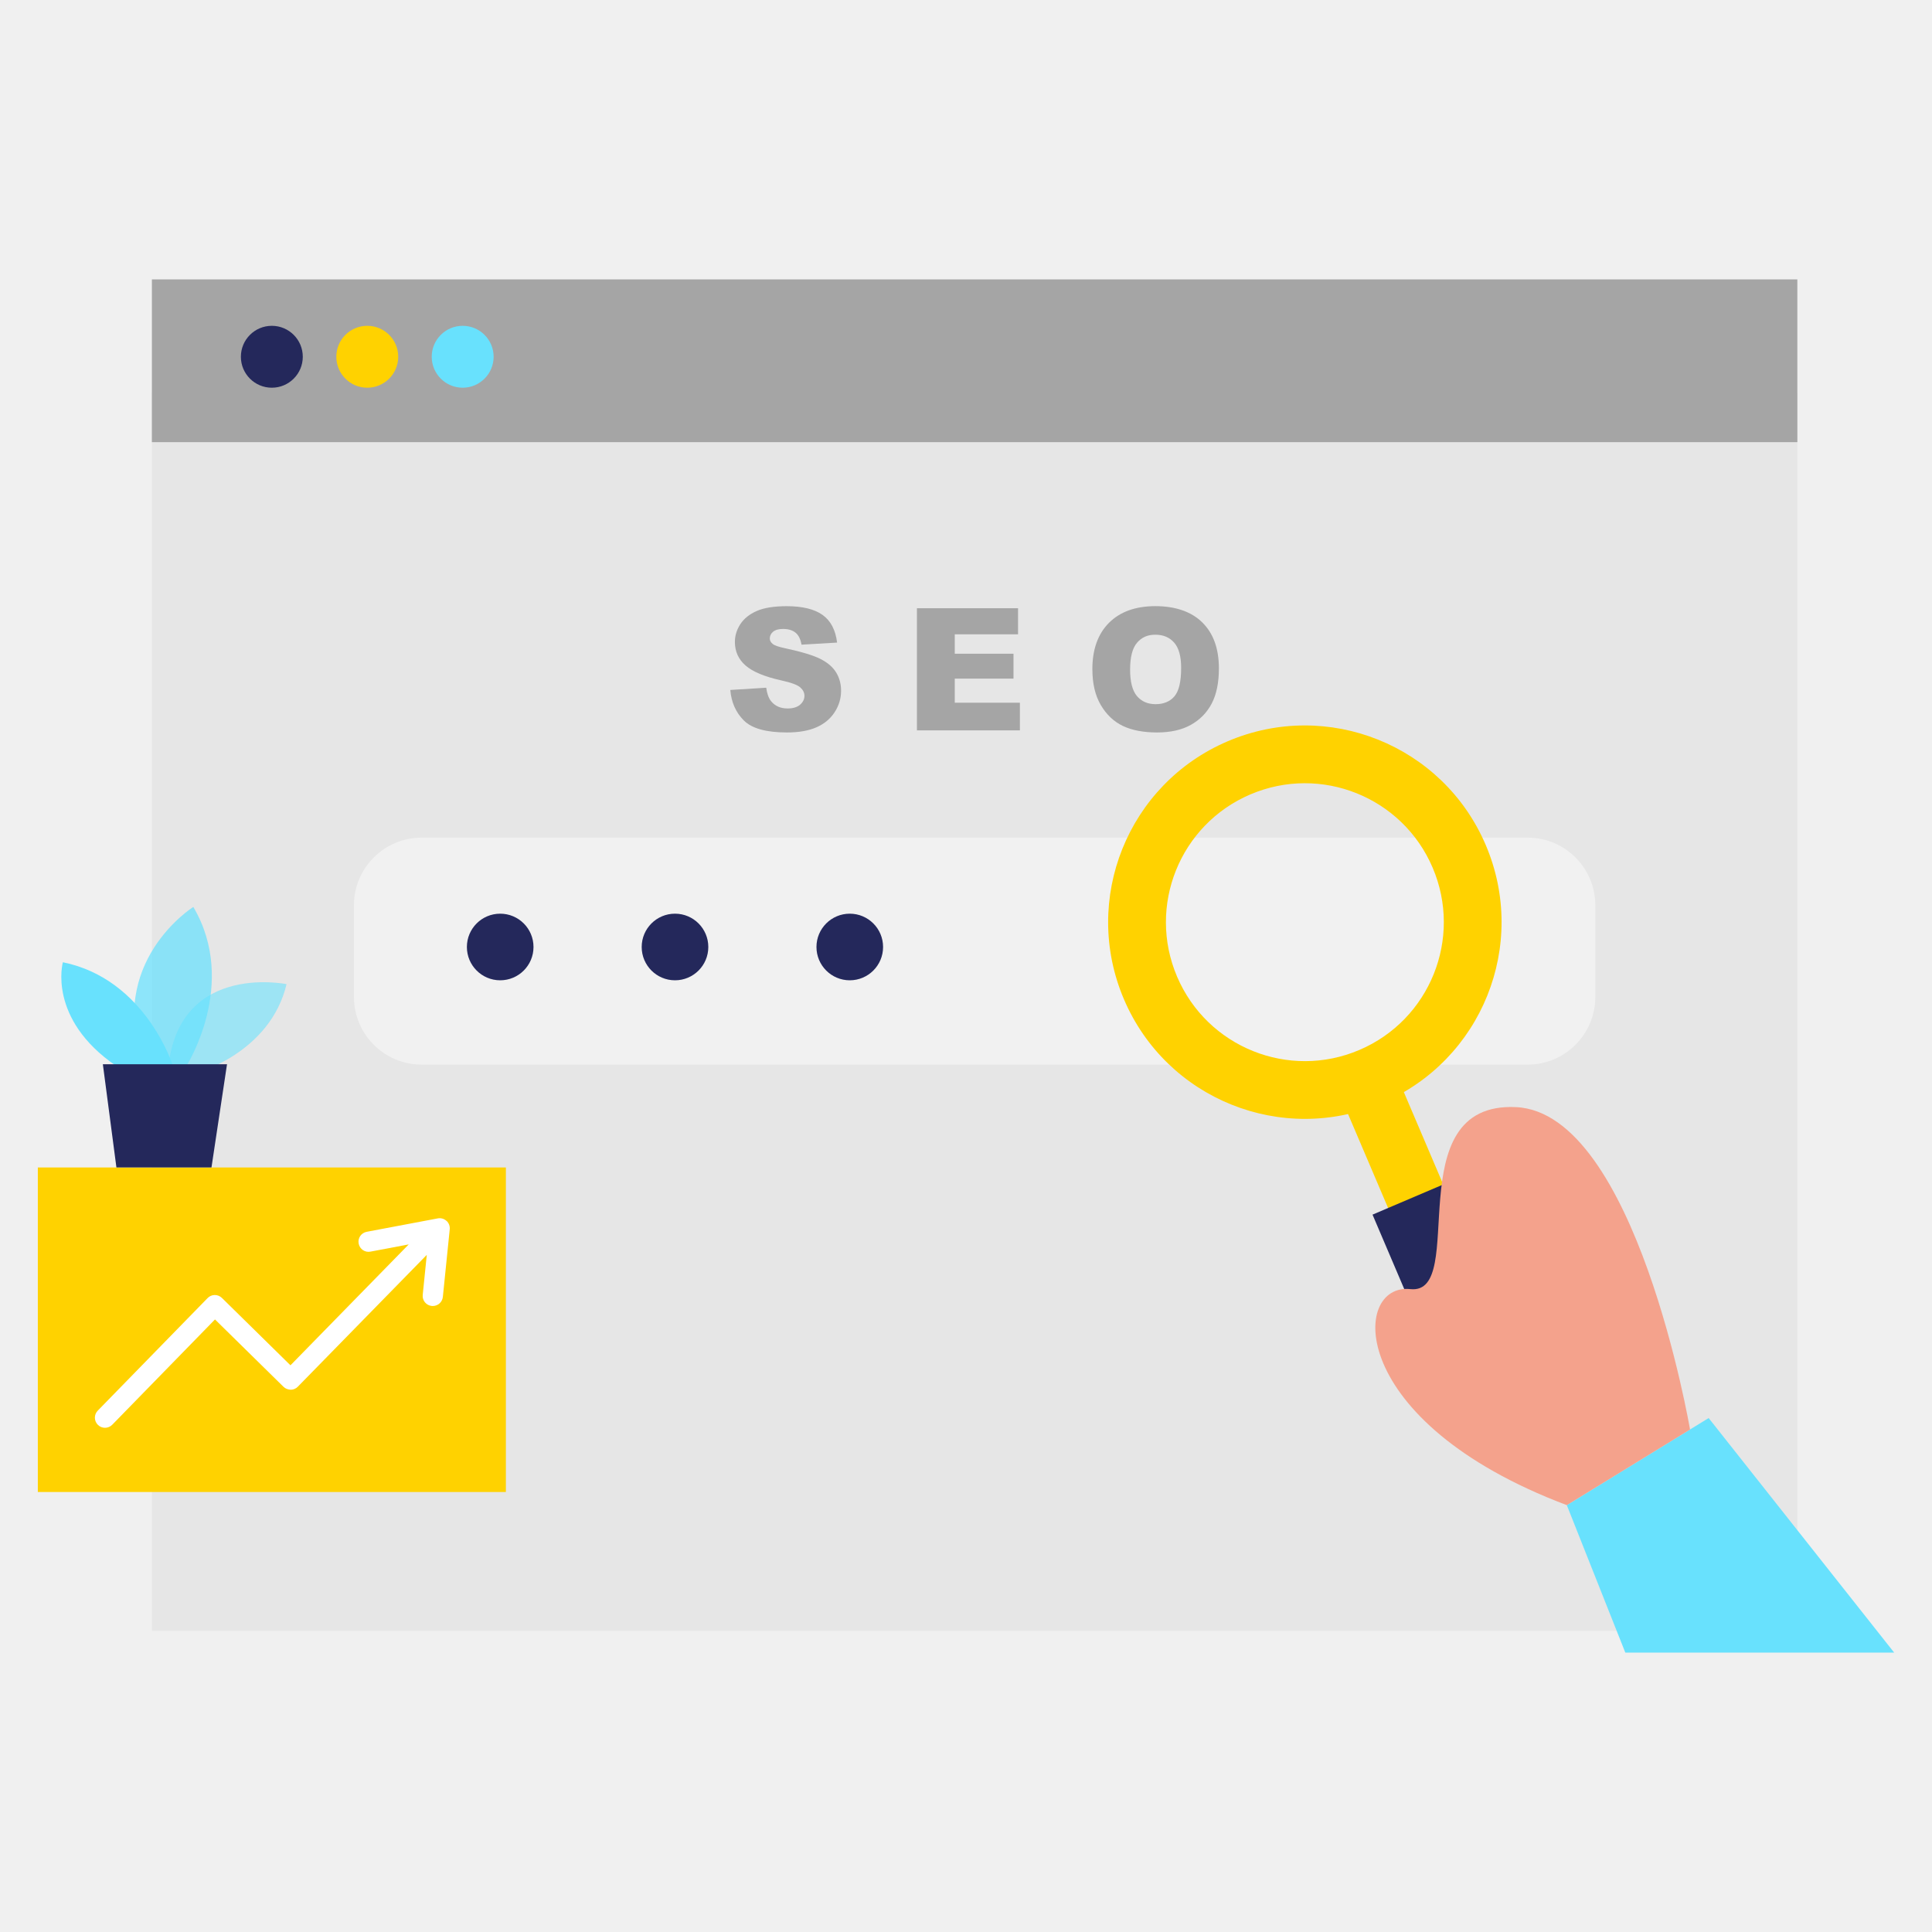
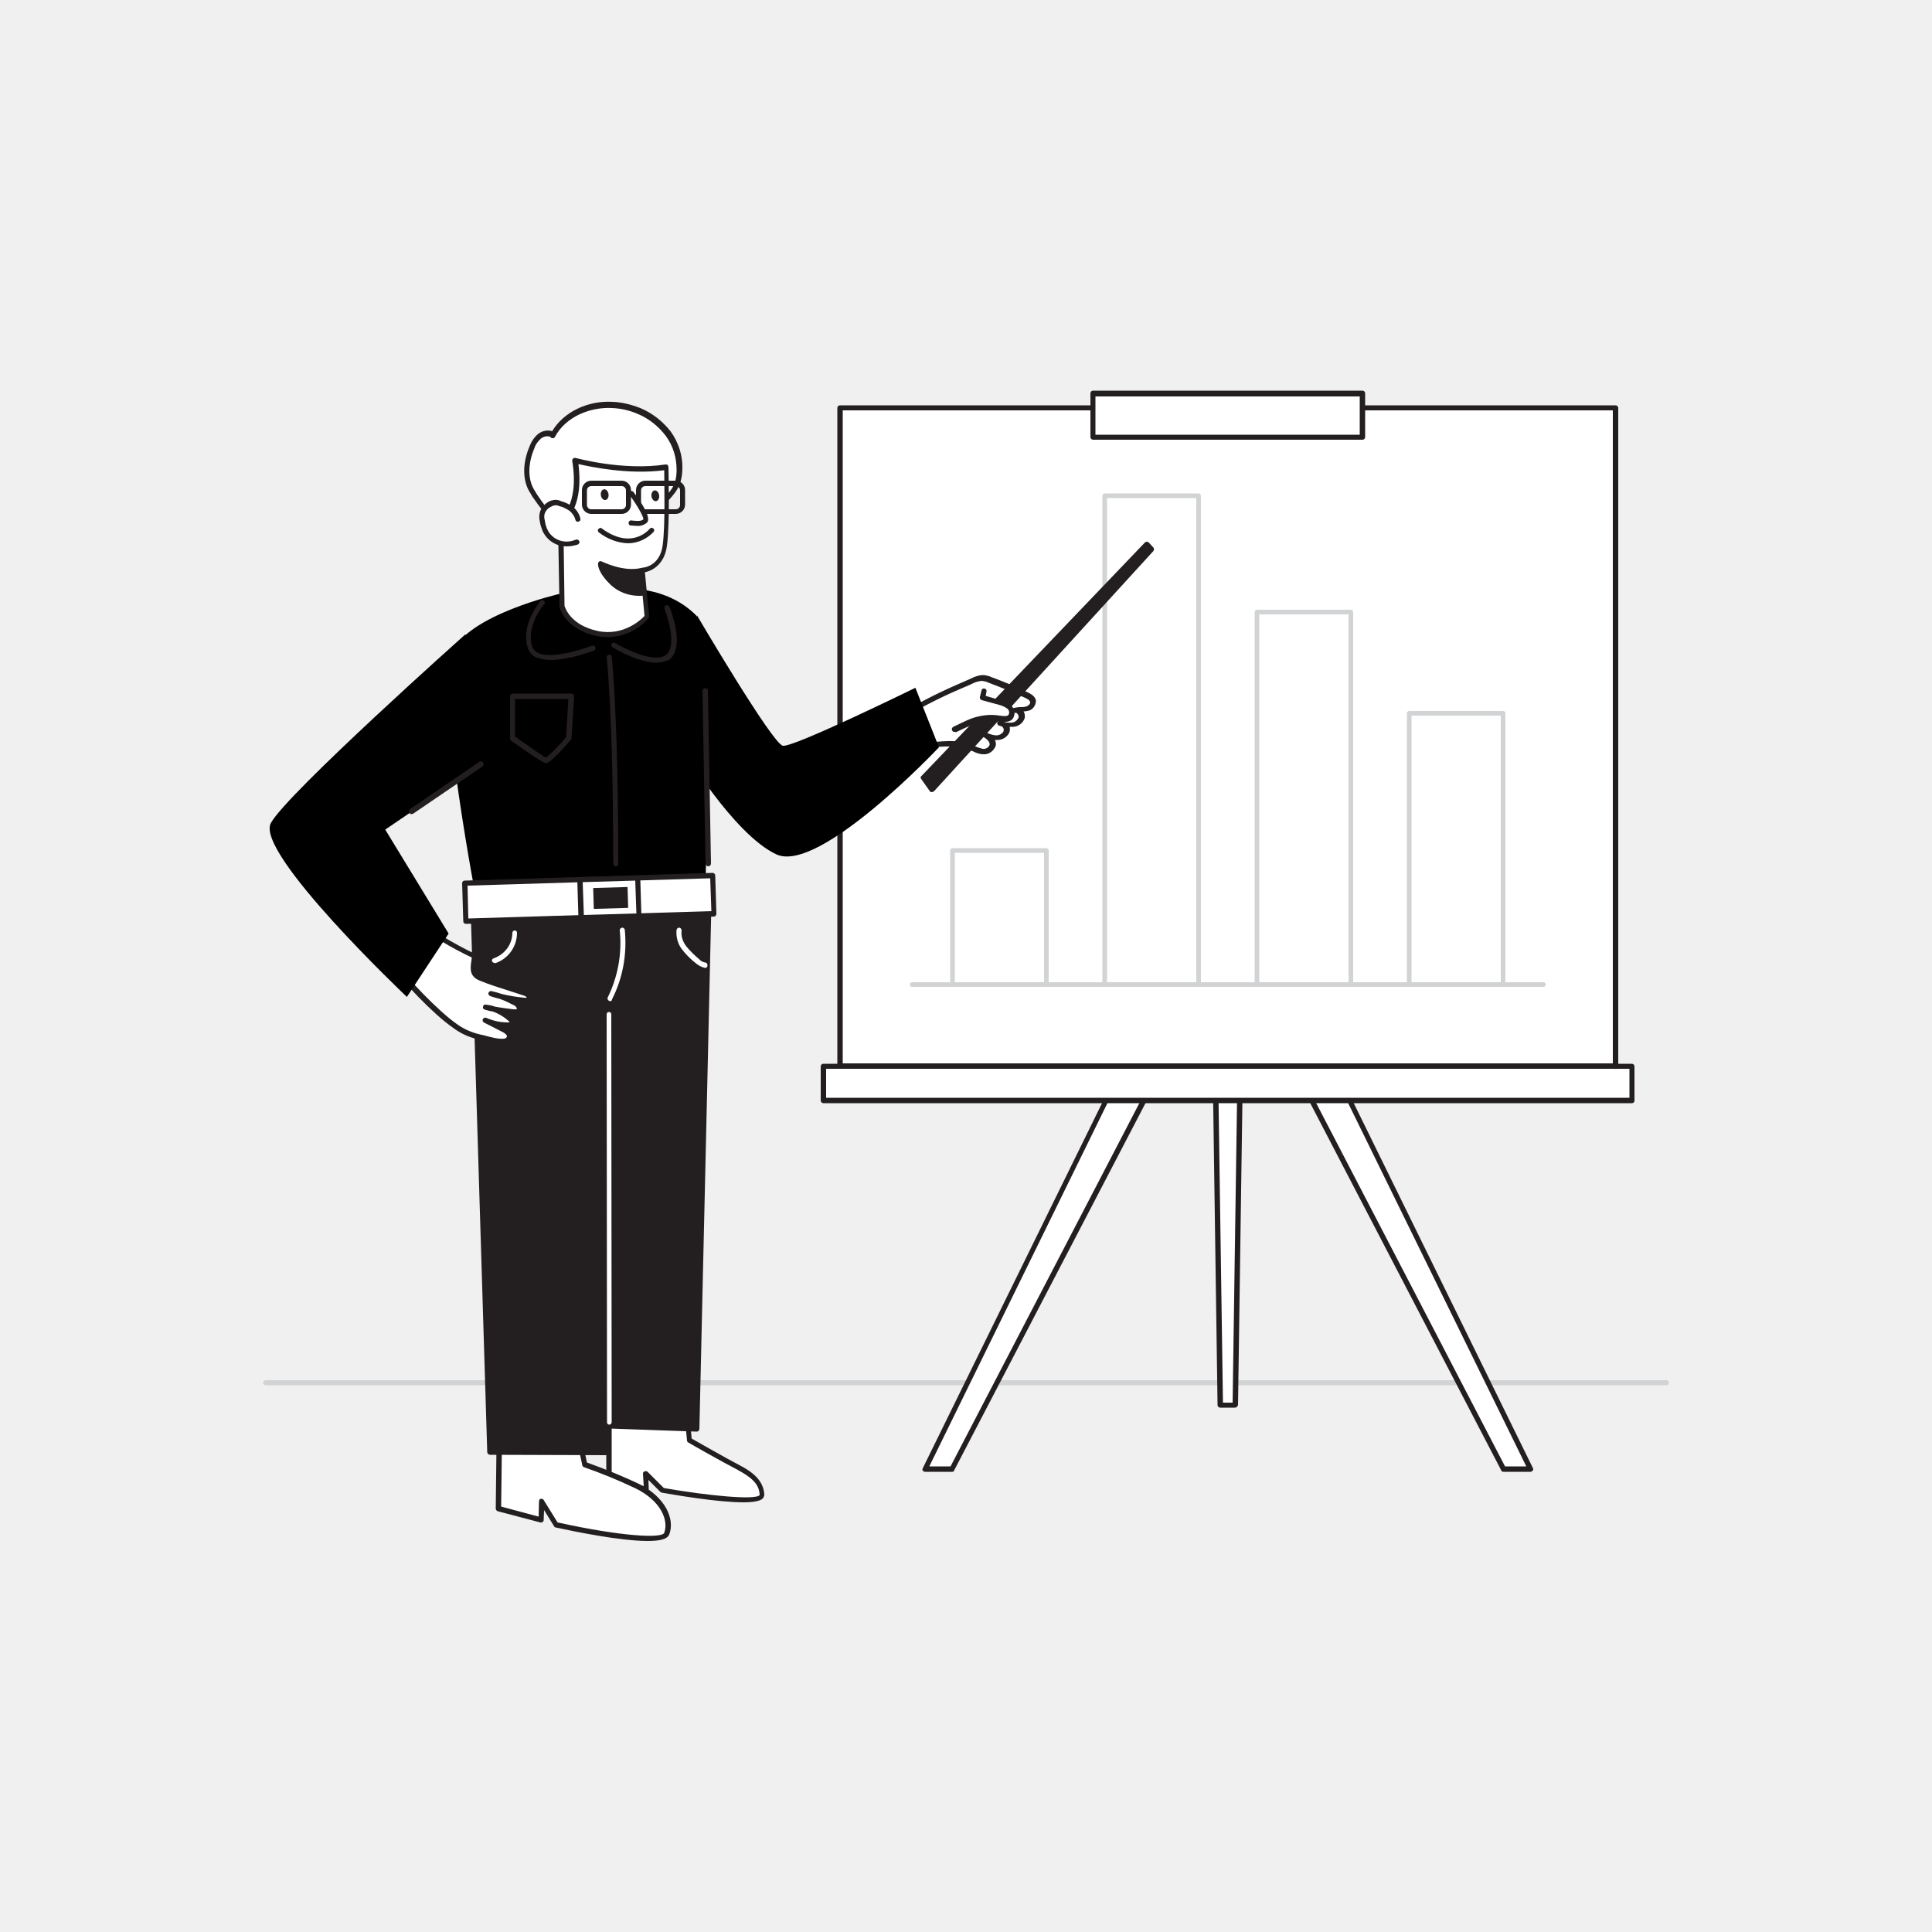
- <svg xmlns="http://www.w3.org/2000/svg" id="_0528_seo" viewBox="0 0 500 500" data-imageid="seo-1-79" imageName="SEO 1" class="illustrations_image" style="width: 136px;">
-   <defs>
-     <style>.cls-1_seo-1-79{fill:#fff;}.cls-2_seo-1-79{fill:#f4a28c;}.cls-3_seo-1-79{fill:#a5a5a5;}.cls-4_seo-1-79{opacity:.58;}.cls-4_seo-1-79,.cls-5_seo-1-79,.cls-6_seo-1-79,.cls-7_seo-1-79,.cls-8_seo-1-79{fill:none;}.cls-5_seo-1-79{opacity:.44;}.cls-9_seo-1-79{fill:#e6e6e6;}.cls-6_seo-1-79{opacity:.73;}.cls-7_seo-1-79{opacity:.08;}.cls-8_seo-1-79{opacity:.12;}.cls-10_seo-1-79{fill:#24285b;}.cls-11_seo-1-79{fill:#ffd200;}.cls-12_seo-1-79{fill:#68e1fd;}</style>
-   </defs>
-   <g id="seo_seo-1-79">
-     <rect class="cls-9_seo-1-79" x="39.32" y="101.48" width="425.83" height="320.58" />
-     <g class="cls-5_seo-1-79">
-       <rect class="cls-1_seo-1-79" x="91.6" y="216.78" width="321.27" height="58.74" rx="17.53" ry="17.53" />
-     </g>
-     <g class="cls-8_seo-1-79">
-       <rect x="176.12" y="322.77" width="140.91" height="54.02" rx="13.04" ry="13.04" />
-     </g>
-     <path class="cls-3_seo-1-79" d="m189.01,178.56l9.29-.58c.2,1.51.61,2.66,1.23,3.45,1.01,1.28,2.44,1.92,4.31,1.92,1.39,0,2.47-.33,3.22-.98s1.13-1.41,1.13-2.27-.36-1.55-1.08-2.2-2.39-1.26-5-1.83c-4.28-.96-7.34-2.24-9.16-3.84-1.84-1.6-2.76-3.63-2.76-6.1,0-1.62.47-3.16,1.41-4.6.94-1.44,2.36-2.58,4.25-3.41s4.48-1.24,7.77-1.24c4.04,0,7.12.75,9.24,2.25,2.12,1.5,3.38,3.89,3.78,7.17l-9.21.54c-.24-1.42-.76-2.46-1.54-3.1s-1.86-.97-3.24-.97c-1.14,0-1.99.24-2.57.72s-.86,1.07-.86,1.76c0,.5.24.96.71,1.36.46.42,1.55.8,3.28,1.16,4.27.92,7.33,1.85,9.17,2.79s3.19,2.11,4.03,3.5,1.26,2.95,1.26,4.68c0,2.03-.56,3.89-1.68,5.6-1.12,1.71-2.69,3.01-4.7,3.89s-4.55,1.33-7.61,1.33c-5.38,0-9.1-1.03-11.17-3.1s-3.24-4.7-3.51-7.89Z" />
-     <path class="cls-3_seo-1-79" d="m237.3,157.41h26.17v6.75h-16.38v5.02h15.2v6.45h-15.2v6.23h16.86v7.16h-26.65v-31.6Z" />
-     <path class="cls-3_seo-1-79" d="m282.7,173.23c0-5.16,1.44-9.18,4.31-12.05,2.87-2.87,6.88-4.31,12.01-4.31s9.31,1.41,12.16,4.24c2.85,2.82,4.27,6.78,4.27,11.87,0,3.69-.62,6.72-1.86,9.09s-3.04,4.2-5.39,5.52-5.28,1.97-8.78,1.97-6.51-.57-8.85-1.7-4.23-2.93-5.68-5.39-2.18-5.53-2.18-9.23Zm9.77.04c0,3.19.59,5.48,1.78,6.88s2.8,2.09,4.84,2.09,3.72-.68,4.87-2.05c1.15-1.37,1.72-3.82,1.72-7.35,0-2.97-.6-5.15-1.8-6.52s-2.83-2.06-4.88-2.06-3.55.7-4.74,2.09c-1.19,1.39-1.79,3.7-1.79,6.92Z" />
-     <rect class="cls-3_seo-1-79" x="39.31" y="72.31" width="425.84" height="42.12" />
-     <circle class="cls-10_seo-1-79" cx="70.35" cy="92.33" r="8.01" />
-     <circle class="cls-11_seo-1-79" cx="95.05" cy="92.33" r="8.01" />
-     <circle class="cls-12_seo-1-79 targetColor" cx="119.74" cy="92.33" r="8.01" style="fill: rgb(104, 225, 253);" />
-     <circle class="cls-10_seo-1-79" cx="129.45" cy="245.08" r="8.62" />
-     <circle class="cls-10_seo-1-79" cx="174.69" cy="245.08" r="8.62" />
-     <circle class="cls-10_seo-1-79" cx="219.92" cy="245.08" r="8.62" />
+ <svg xmlns="http://www.w3.org/2000/svg" version="1.1" id="Layer_1" x="0px" y="0px" viewBox="0 0 500 500" style="width: 158px;" xml:space="preserve" data-imageid="presentation-6-30" imageName="Presentation 6" class="illustrations_image">
+   <style type="text/css">
+ 	.st0_presentation-6-30{fill:#D1D3D4;}
+ 	.st1_presentation-6-30{fill:#FFFFFF;}
+ 	.st2_presentation-6-30{fill:#231F20;}
+ 	.st3_presentation-6-30{fill:#68E1FD;}
+ </style>
+   <path id="Floor_presentation-6-30" class="st0_presentation-6-30" d="M431.2,358.5H68.8c-0.4,0-0.7-0.3-0.7-0.6c0,0,0,0,0,0c0-0.4,0.3-0.7,0.7-0.7h0h362.4  c0.4,0,0.7,0.3,0.7,0.7l0,0C431.9,358.2,431.6,358.5,431.2,358.5C431.2,358.5,431.2,358.5,431.2,358.5z" />
+   <g id="chart_board_presentation-6-30">
+     <polygon class="st1_presentation-6-30" points="288.4,280.4 239.4,380.2 246.4,380.2 298.3,280.4 &#09;" />
+     <path class="st2_presentation-6-30" d="M246.4,380.9h-7c-0.2,0-0.4-0.1-0.6-0.3c-0.1-0.2-0.1-0.4,0-0.6l49-99.8c0.1-0.2,0.4-0.4,0.6-0.4h9.9   c0.4,0,0.7,0.3,0.7,0.7c0,0.1,0,0.2-0.1,0.3l-52,99.8C246.9,380.8,246.7,380.9,246.4,380.9z M240.5,379.5h5.5l51.2-98.5h-8.4   L240.5,379.5z" />
+     <polygon class="st1_presentation-6-30" points="347.1,280.4 396.1,380.2 389.1,380.2 337.1,280.4 &#09;" />
+     <path class="st2_presentation-6-30" d="M396.1,380.9h-7c-0.3,0-0.5-0.1-0.6-0.4l-51.9-99.8c-0.2-0.3-0.1-0.7,0.3-0.9c0.1-0.1,0.2-0.1,0.3-0.1h9.9   c0.3,0,0.5,0.1,0.6,0.4l49,99.8c0.2,0.3,0.1,0.7-0.3,0.9C396.3,380.9,396.2,380.9,396.1,380.9L396.1,380.9z M389.5,379.5h5.5   l-48.3-98.5h-8.4L389.5,379.5z" />
+     <polygon class="st1_presentation-6-30" points="319.6,363.6 315.8,363.6 314.6,280.4 320.9,280.4 &#09;" />
+     <path class="st2_presentation-6-30" d="M319.6,364.3h-3.8c-0.4,0-0.7-0.3-0.7-0.7v0l-1.2-83.2c0-0.2,0.1-0.3,0.2-0.5c0.1-0.1,0.3-0.2,0.5-0.2h6.3   c0.2,0,0.4,0.1,0.5,0.2c0.1,0.1,0.2,0.3,0.2,0.5l-1.2,83.2C320.3,364,320,364.3,319.6,364.3z M316.5,363h2.5l1.2-81.9h-4.9   L316.5,363z" />
+     <rect x="217.4" y="105.6" class="st1_presentation-6-30" width="200.7" height="170.4" />
+     <path class="st2_presentation-6-30" d="M418.1,276.6H217.4c-0.4,0-0.7-0.3-0.7-0.7l0,0V105.6c0-0.4,0.3-0.7,0.7-0.7h200.7c0.4,0,0.7,0.3,0.7,0.7   c0,0,0,0,0,0V276C418.8,276.4,418.5,276.7,418.1,276.6z M218.1,275.3h199.3V106.2H218.1L218.1,275.3z" />
+     <rect x="213.1" y="276" class="st1_presentation-6-30" width="209.2" height="8.9" />
+     <path class="st2_presentation-6-30" d="M422.4,285.5H213.1c-0.4,0-0.7-0.3-0.7-0.7c0,0,0,0,0,0V276c0-0.4,0.3-0.7,0.7-0.7c0,0,0,0,0,0h209.2   c0.4,0,0.7,0.3,0.7,0.7c0,0,0,0,0,0v8.9C423,285.2,422.7,285.5,422.4,285.5z M213.8,284.1h207.9v-7.5H213.8L213.8,284.1z" />
+     <path class="st2_presentation-6-30" d="M418.1,276.6H217.4c-0.4,0-0.6-0.4-0.6-0.8c0-0.3,0.3-0.6,0.6-0.6h200.7c0.4,0,0.7,0.2,0.8,0.6   s-0.2,0.7-0.6,0.8C418.2,276.7,418.1,276.7,418.1,276.6z" />
+     <rect x="282.9" y="101.9" class="st1_presentation-6-30" width="69.7" height="11.3" />
+     <path class="st2_presentation-6-30" d="M352.6,113.8h-69.7c-0.4,0-0.7-0.3-0.7-0.7c0,0,0,0,0,0v-11.3c0-0.4,0.3-0.7,0.7-0.7c0,0,0,0,0,0h69.7   c0.4,0,0.7,0.3,0.7,0.7c0,0,0,0,0,0v11.3C353.3,113.5,353,113.8,352.6,113.8L352.6,113.8z M283.5,112.5h68.4v-9.9h-68.4   L283.5,112.5z" />
+     <rect x="246.5" y="220.1" class="st1_presentation-6-30" width="24.3" height="34.7" />
+     <path class="st0_presentation-6-30" d="M270.8,255.4h-24.3c-0.3,0-0.6-0.3-0.6-0.6v0v-34.7c0-0.3,0.3-0.6,0.6-0.6h0h24.3c0.3,0,0.6,0.3,0.6,0.6   c0,0,0,0,0,0v34.7C271.4,255.1,271.1,255.4,270.8,255.4C270.8,255.4,270.8,255.4,270.8,255.4z M247.1,254.2h23.1v-33.5h-23.1   L247.1,254.2z" />
+     <rect x="285.9" y="128.3" class="st1_presentation-6-30" width="24.3" height="126.5" />
+     <path class="st0_presentation-6-30" d="M310.2,255.4h-24.3c-0.3,0-0.6-0.3-0.6-0.6c0,0,0,0,0,0V128.3c0-0.3,0.3-0.6,0.6-0.6h24.3   c0.3,0,0.6,0.3,0.6,0.6v126.5C310.8,255.1,310.5,255.4,310.2,255.4z M286.5,254.2h23.1V128.9h-23.1V254.2z" />
+     <rect x="325.3" y="158.4" class="st1_presentation-6-30" width="24.3" height="96.4" />
+     <path class="st0_presentation-6-30" d="M349.6,255.4h-24.3c-0.3,0-0.6-0.3-0.6-0.6v-96.4c0-0.3,0.3-0.6,0.6-0.6h24.3c0.3,0,0.6,0.3,0.6,0.6v0v96.4   C350.2,255.1,349.9,255.4,349.6,255.4z M325.9,254.2H349V159h-23.1V254.2z" />
+     <rect x="364.7" y="184.6" class="st1_presentation-6-30" width="24.3" height="70.2" />
+     <path class="st0_presentation-6-30" d="M389,255.4h-24.3c-0.3,0-0.6-0.3-0.6-0.6v0v-70.2c0-0.3,0.3-0.6,0.6-0.6c0,0,0,0,0,0H389   c0.3,0,0.6,0.3,0.6,0.6c0,0,0,0,0,0v70.2C389.6,255.1,389.3,255.4,389,255.4z M365.3,254.2h23.1v-69h-23.1L365.3,254.2z" />
+     <path class="st0_presentation-6-30" d="M399.5,255.4H236c-0.3,0-0.6-0.3-0.5-0.7c0-0.3,0.3-0.5,0.5-0.5h163.5c0.3,0,0.6,0.3,0.5,0.7   C400,255.1,399.8,255.4,399.5,255.4z" />
  </g>
-   <g id="search_seo-1-79">
-     <g class="cls-8_seo-1-79">
-       <path d="m432.31,423.51h-47.99c-2.02-2.18-9.42-21.75-11.81-23.65-29.28-23.37-15.14-37.18-24.03-72.95-10.78-43.39-40.51-6.88-65.78-49.62-9.32-15.75-9.86-35.92-2.03-53.69,4.01-9.1,4.57-9.71,14.83-13.27,3.12-1.08,6.36-1.57,9.59-1.22-1.53,6.45-3.05,12.9-4.58,19.33-1.76,7.42-3.54,14.94-3.38,22.55.14,7.62,2.44,15.49,7.79,20.91,5.51,5.56,13.51,7.91,21.3,8.71,4.86.51,9.95.45,14.34-1.67,8.9-4.31,14.72-12.99,17.42-22.32,2.19-7.6,2.42-15.66,1.57-23.53-.91-8.47-3.84-15.22-11.06-20.01-8.48-5.63-19.03-8.07-29.12-6.73.9-5.62,6.15-9.79,11.7-11.03,6.9-1.54,14.32.28,20.75,2.84,2.54,1.01,21.36,8.11,21.62,10.13,1.43,11.41,2.86,22.81,4.29,34.22.16,1.25.31,2.53.07,3.77-.35,1.79-1.5,3.31-2.61,4.75-7.33,9.53-14.6,19.09-21.88,28.66l18.61,42.44,60.39,101.38Z" />
-     </g>
-     <path class="cls-12_seo-1-79 targetColor" d="m294.87,254.99l1.45-.44v-2.07c0-.24-.37-.66-.44-.64-.88.37-1.33-.25-1.22-.82s.96-.89,1.5-1.33c.12-.09.33,0,.62-.09l-.21-1.08c1.51-1.43,2.1-2.5,1.7-3.07-.88-1.24-2.79-1.99-3.64-1.45-1.33.88-1.33,1.55-.37,3.36l-3.79,5.21c-.34.04-.66.19-.92.43-.15.19.27.81.41,1.24l.58,1.59,6.91,1.1-2.59-1.94Z" style="fill: rgb(104, 225, 253);" />
-     <path class="cls-12_seo-1-79 targetColor" d="m302.25,253.87v-2.66c-.68-.65-1.33-1.12-1.77-1.69-.92-1.05-1.87-.32-2.66,0-.78.32-.68,1.08.13,1.57.13.08.19.36.19.56,0,.65-.17,1.71.12,1.87,1.16.58,2.38,1.02,3.64,1.33.23,0,.6-.45.89-.69l-.54-.29Z" style="fill: rgb(104, 225, 253);" />
-     <path class="cls-12_seo-1-79 targetColor" d="m384.33,307.87c-1.06-1.86-3.35-2.62-5.31-1.78-2.1,1.05-4.13,2.23-6.44,3.49l3.19.36c.7-.82,1.13-1.69,1.82-2.03,1.24-.68,2.59-1.14,3.99-1.33.81-.07,1.71.77,2.76,1.29Z" style="fill: rgb(104, 225, 253);" />
-     <path class="cls-12_seo-1-79 targetColor" d="m372.86,311.38l-2.66.24,1.33-1.53c-2.52-.68-5.31.29-5.17,1.86,2.19-.19,4.44.89,6.5-.57Z" style="fill: rgb(104, 225, 253);" />
-     <path class="cls-12_seo-1-79 targetColor" d="m380.53,244.87c.94,0,1.78.35,2.11,0,.94-.81,1.55-.15,2.38.12.88.13,1.78.13,2.66,0-1.79-2.84-2.28-3.02-4.52-1.74l-.45.25-2.18,1.37Z" style="fill: rgb(104, 225, 253);" />
-     <rect class="cls-11_seo-1-79" x="354.66" y="277.8" width="15.51" height="45.17" transform="translate(813.62 434.54) rotate(156.91)" />
-     <g class="cls-7_seo-1-79">
-       <rect x="354.66" y="277.8" width="15.51" height="45.17" transform="translate(813.62 434.54) rotate(156.91)" />
-     </g>
-     <rect class="cls-10_seo-1-79" x="365.63" y="307.37" width="23.87" height="58.04" transform="translate(856.81 497.73) rotate(156.91)" />
-     <path class="cls-11_seo-1-79" d="m290.88,258.62c11.03,25.86,40.93,37.88,66.78,26.85,25.86-11.03,37.88-40.93,26.85-66.78-11.03-25.86-40.93-37.88-66.78-26.85-25.86,11.03-37.88,40.93-26.85,66.78Zm13.75-5.86c-7.79-18.26.7-39.38,18.97-47.17,18.26-7.79,39.38.7,47.17,18.97,7.79,18.26-.7,39.38-18.97,47.17-18.26,7.79-39.38-.7-47.17-18.97Z" />
-     <polygon class="cls-12_seo-1-79 targetColor" points="490.21 427.69 442.2 366.99 419.99 380.62 405.49 389.53 420.63 427.69 490.21 427.69" style="fill: rgb(104, 225, 253);" />
-     <path class="cls-2_seo-1-79" d="m437.38,369.96s-14-82-45.06-83.44c-31.06-1.44-12.08,48.74-27.32,47.1-15.24-1.64-16.92,34.24,40.49,55.91l31.88-19.57Z" />
-     <g class="cls-8_seo-1-79">
-       <path d="m445.62,427.69c-9.76-17.82-19.4-35.49-25.62-47.07l-14.5,8.91,15.14,38.16h24.98Z" />
-     </g>
-   </g>
-   <g id="growth_seo-1-79">
-     <g class="cls-7_seo-1-79">
-       <rect x="38.91" y="309.87" width="100.46" height="83.99" />
-     </g>
-     <rect class="cls-11_seo-1-79" x="9.79" y="302.14" width="121.13" height="83.99" />
-     <path class="cls-1_seo-1-79" d="m115.54,315.96c-.61-.56-1.44-.8-2.25-.64l-18.39,3.47c-1.42.27-2.35,1.63-2.08,3.05.27,1.42,1.63,2.36,3.05,2.08l9.91-1.87-30.61,31.29-17.74-17.44c-.5-.49-1.19-.76-1.86-.75-.69,0-1.36.29-1.84.79l-28.43,29.13c-1.01,1.03-.99,2.69.05,3.7.51.5,1.17.74,1.83.74s1.36-.26,1.87-.79l26.59-27.25,17.74,17.44c.5.49,1.12.7,1.86.75.69,0,1.36-.29,1.84-.79l33.37-34.11-1.05,10.36c-.15,1.44.9,2.72,2.34,2.86.09,0,.18.01.27.01,1.32,0,2.46-1,2.6-2.35l1.78-17.5c.08-.82-.22-1.63-.83-2.19Z" />
-   </g>
-   <g id="plant_seo-1-79">
-     <g class="cls-4_seo-1-79">
-       <path class="cls-12_seo-1-79 targetColor" d="m50.6,277.8s19.29-5.18,23.56-23.1c0,0-29.83-6.16-30.81,24.65l7.25-1.55Z" style="fill: rgb(104, 225, 253);" />
-     </g>
-     <g class="cls-6_seo-1-79">
-       <path class="cls-12_seo-1-79 targetColor" d="m48.24,275.88s13.55-21.23,1.79-41.17c0,0-22.76,14.32-12.79,41.17h11Z" style="fill: rgb(104, 225, 253);" />
-     </g>
-     <path class="cls-12_seo-1-79 targetColor" d="m44.77,275.88s-7.02-22.5-28.5-26.85c0,0-4.09,14.58,13.81,26.85h14.69Z" style="fill: rgb(104, 225, 253);" />
-     <polygon class="cls-10_seo-1-79" points="58.75 275.43 54.73 302.14 30.13 302.14 26.62 275.43 58.75 275.43" />
+   <g id="Character_presentation-6-30">
+     <path class="st1_presentation-6-30" d="M157.6,362.4v20.2l9.6,2.8l-0.2-4.1l4.4,4.4c0,0,25.9,4.7,25.8,1.2s-2.8-5.4-6-7.1c-3.5-1.9-12.8-7.1-12.8-7.1   l-1.4-14.8" />
+     <path class="st2_presentation-6-30" d="M192.4,388.8c-6.9,0-18.2-2-21.1-2.5c-0.1,0-0.3-0.1-0.4-0.2l-3.1-3.1l0.1,2.4c0,0.4-0.3,0.7-0.6,0.7   c-0.1,0-0.2,0-0.2,0l-9.7-2.8c-0.3-0.1-0.5-0.3-0.5-0.6v-20.2c0-0.4,0.2-0.7,0.6-0.8c0.4,0,0.7,0.2,0.8,0.6c0,0.1,0,0.1,0,0.2v19.7   l8.3,2.4l-0.2-3.2c0-0.3,0.1-0.5,0.4-0.6c0.3-0.1,0.6-0.1,0.8,0.1l4.2,4.2c11.4,2,24,3.2,24.8,1.8c-0.1-3-2.4-4.7-5.7-6.5   c-3.5-1.8-12.7-7-12.8-7.1c-0.2-0.1-0.3-0.3-0.3-0.5l-1.4-14.8c0-0.4,0.2-0.7,0.6-0.7c0.4,0,0.7,0.2,0.7,0.6l1.3,14.4   c1.6,0.9,9.3,5.3,12.4,6.9s6.2,3.8,6.4,7.6c0,0.4-0.2,0.8-0.5,1.1C196.6,388.5,194.8,388.8,192.4,388.8z" />
+     <path class="st1_presentation-6-30" d="M129.1,373.5l-0.2,17l11,2.9l0.2-4.8l3.8,6c0,0,27.2,6,28.6,2.4s-1-9.1-7.8-12.4c-4.4-2.1-8.9-3.9-13.4-5.5   l-1.6-7.4" />
+     <path class="st2_presentation-6-30" d="M167.6,398.8c-7.2,0-19.2-2.5-23.8-3.5c-0.2,0-0.3-0.1-0.4-0.3l-2.6-4.2l-0.1,2.6c0,0.2-0.1,0.4-0.3,0.5   c-0.2,0.1-0.4,0.2-0.6,0.1l-11-2.9c-0.3-0.1-0.5-0.4-0.5-0.7l0.2-17c0-0.4,0.3-0.7,0.7-0.7h0l0,0c0.4,0,0.7,0.3,0.7,0.7l-0.2,16.5   l9.7,2.6l0.1-4c0-0.4,0.3-0.7,0.7-0.6c0.2,0,0.4,0.1,0.5,0.3l3.6,5.8c16.3,3.6,27,4.2,27.6,2.7c1.2-3.3-0.9-8.3-7.4-11.5   c-4.4-2.1-8.8-3.9-13.4-5.5c-0.2-0.1-0.4-0.3-0.4-0.5l-1.6-7.4c-0.1-0.4,0.2-0.7,0.5-0.8c0.4-0.1,0.7,0.2,0.8,0.5l1.5,7   c4.5,1.6,8.9,3.4,13.2,5.4c7.2,3.5,9.6,9.3,8.1,13.2C172.7,398.4,170.6,398.8,167.6,398.8z" />
+     <polygon class="st2_presentation-6-30" points="122.5,238.5 126.8,375.9 157.4,376 157,368.9 180.3,369.8 183.5,230 &#09;" />
+     <path class="st2_presentation-6-30" d="M157.4,376.6L157.4,376.6l-30.6-0.1c-0.3,0-0.6-0.3-0.7-0.6l-4.2-137.4c0-0.3,0.2-0.6,0.6-0.7l61-8.4   c0.2,0,0.4,0,0.5,0.2c0.1,0.1,0.2,0.3,0.2,0.5l-3.2,139.7c0,0.2-0.1,0.3-0.2,0.5c-0.1,0.1-0.3,0.2-0.5,0.2l-22.6-0.8l0.3,6.4   c0,0.2-0.1,0.4-0.2,0.5C157.7,376.6,157.5,376.7,157.4,376.6z M127.4,375.2l29.3,0.1l-0.3-6.4c0-0.2,0.1-0.4,0.2-0.5   c0.1-0.1,0.3-0.2,0.5-0.2l22.6,0.8l3.2-138.3l-59.6,8.2L127.4,375.2z" />
+     <path class="st3_presentation-6-30 targetColor" d="M145.2,153.6c0,0-24.5,5.5-28.4,15.6s6.7,64.9,6.7,64.9l59.1-5.9c0,0,1.6-57.4-2.3-68.8   C172.6,151.6,161.1,150.8,145.2,153.6z" style="fill: rgb(0, 0, 0);" />
+     <path class="st1_presentation-6-30" d="M165.4,106.4c3,1.2,5.6,3.3,7.6,5.9c1.9,2.7,2.9,5.9,2.9,9.2c-0.1,4.2-1.6,6-4.4,8.7c-2.4,2.2-6.2,2.8-9.3,3.4   c-2.7,0.5-5.6,1.5-8.3,1.8s-6,0.8-8.5-0.1c-3.2-1.1-5.7-5.1-7.5-7.8c-2.3-3.4-1.7-8-0.2-11.6c0.4-1.1,1.1-2.2,2.1-2.9   c1-0.8,2.3-0.8,3.4-0.2c2.8-5.4,9.3-8.2,15.4-7.9C161,104.9,163.3,105.5,165.4,106.4z" />
+     <path class="st2_presentation-6-30" d="M149,136.4c-1.3,0-2.6-0.2-3.9-0.6c-3.1-1.1-5.6-4.8-7.4-7.4l-0.4-0.7c-2.1-3.1-2.2-7.7-0.2-12.3   c0.5-1.3,1.3-2.4,2.3-3.2c1-0.7,2.3-1,3.5-0.6c2.9-4.9,9.1-8,15.7-7.6c2.4,0.1,4.8,0.7,7.1,1.6l0,0c3.1,1.3,5.8,3.4,7.9,6.1   c2,2.8,3.1,6.2,3,9.6c-0.1,4.5-1.8,6.4-4.6,9.2c-2.3,2.2-5.8,2.9-8.9,3.5l-0.7,0.1c-1,0.2-2.1,0.5-3.1,0.7c-1.7,0.5-3.4,0.8-5.2,1   l-0.6,0.1C151.9,136.3,150.5,136.4,149,136.4z M141.7,112.9c-0.6,0-1.1,0.2-1.6,0.5c-0.8,0.7-1.5,1.6-1.8,2.6   c-1.8,4.2-1.7,8.3,0.1,11l0.4,0.7c1.7,2.5,4,6,6.7,6.9c2.2,0.8,5.2,0.4,7.6,0.2l0.6-0.1c1.7-0.2,3.4-0.6,5.1-1   c1.1-0.3,2.1-0.5,3.2-0.7l0.7-0.1c2.9-0.6,6.2-1.2,8.2-3.1c2.9-2.8,4.2-4.4,4.2-8.2c0-3.2-0.9-6.2-2.8-8.8   c-1.9-2.5-4.4-4.5-7.3-5.7l0,0c-2.1-0.9-4.3-1.4-6.6-1.5c-5.3-0.3-11.9,2-14.8,7.5c-0.1,0.2-0.3,0.3-0.4,0.3c-0.2,0-0.4,0-0.6-0.1   C142.5,113,142.1,112.9,141.7,112.9L141.7,112.9z" />
+     <path class="st1_presentation-6-30" d="M166.4,147.5l1.1,12.1c0,0-5.2,6.1-13,4.4s-9.1-7.1-9.1-7.1l-0.4-22c0,0,5.7-3.2,3.8-15.7   c0,0,12.1,3.5,23.7,1.8c0,0,0.5,14.2-0.4,20.3S166.4,147.5,166.4,147.5z" />
+     <path class="st2_presentation-6-30" d="M157.4,164.9c-1,0-2-0.1-3-0.3c-8.2-1.8-9.6-7.3-9.6-7.6c0,0,0-0.1,0-0.1l-0.4-22c0-0.2,0.1-0.5,0.3-0.6   c0.1,0,5.3-3.2,3.4-15c0-0.2,0-0.5,0.2-0.6c0.2-0.2,0.4-0.2,0.6-0.2c0.1,0,12.1,3.4,23.4,1.7c0.2,0,0.4,0,0.5,0.2   c0.1,0.1,0.2,0.3,0.2,0.5c0,0.6,0.4,14.3-0.4,20.4c-0.7,5.1-4.2,6.5-5.7,6.8l1.1,11.4c0,0.2,0,0.4-0.2,0.5   C165.3,163,161.4,164.8,157.4,164.9z M146.1,156.8c0.2,0.6,1.6,5,8.6,6.5c6.6,1.4,11.2-2.9,12.1-3.9l-1.1-11.8c0-0.2,0-0.4,0.2-0.5   c0.1-0.1,0.3-0.2,0.5-0.2l0,0c0.2,0,4.4-0.4,5.1-5.8c0.7-5.1,0.4-16.4,0.4-19.4c-9.4,1.2-19.1-0.9-22.2-1.6   c1.3,10.4-2.6,14.2-3.9,15.2L146.1,156.8z" />
+     <path class="st1_presentation-6-30" d="M149.6,134.4c-0.3-1.1-0.9-2-1.8-2.7c-0.8-0.6-1.8-1-2.8-1.3c-0.5-0.2-1.1-0.3-1.6-0.3   c-0.4,0.1-0.8,0.2-1.1,0.4c-0.8,0.4-1.5,1.1-1.8,2c-0.2,0.7-0.2,1.5-0.1,2.2c0.1,0.8,0.3,1.6,0.6,2.4c1.4,3.1,5.1,4.5,8.2,3   c0,0,0,0,0,0" />
+     <path class="st2_presentation-6-30" d="M146.7,141.4c-0.8,0-1.6-0.1-2.4-0.4c-1.7-0.6-3.1-1.9-3.9-3.6c-0.3-0.8-0.6-1.7-0.7-2.5   c-0.2-0.8-0.2-1.7,0.1-2.6c0.4-1,1.2-1.9,2.1-2.4c0.4-0.3,0.9-0.4,1.4-0.5c0.7-0.1,1.3,0,1.9,0.3c1.1,0.3,2.1,0.8,3,1.4   c1,0.8,1.7,1.8,2,3.1c0.1,0.4-0.1,0.7-0.5,0.8c-0.4,0.1-0.7-0.1-0.8-0.5c-0.2-0.9-0.8-1.7-1.5-2.3c-0.8-0.5-1.6-1-2.6-1.2   c-0.4-0.2-0.9-0.3-1.4-0.2c-0.3,0.1-0.6,0.2-0.9,0.4c-0.7,0.3-1.2,0.9-1.5,1.6c-0.2,0.6-0.2,1.3,0,1.9c0.1,0.8,0.3,1.5,0.6,2.2   c1.2,2.8,4.5,4,7.3,2.8c0,0,0.1,0,0.1,0c0.3-0.2,0.7,0,0.9,0.3c0.2,0.3,0,0.7-0.3,0.9C148.7,141.2,147.7,141.4,146.7,141.4z" />
+     <path class="st2_presentation-6-30" d="M166.7,153.5c-2.9,0.4-5.8-0.5-8-2.4c-3.5-3.2-3.2-5.2-3.2-5.2s5.6,2.9,10.7,1.8L166.7,153.5z" />
+     <path class="st2_presentation-6-30" d="M165.4,154.2c-2.6,0-5.2-0.9-7.2-2.7c-3.6-3.4-3.5-5.5-3.4-5.7c0-0.2,0.1-0.4,0.3-0.5c0.2-0.1,0.4-0.1,0.6,0   c0.1,0,5.5,2.8,10.2,1.7c0.4-0.1,0.7,0.2,0.8,0.5c0,0,0,0,0,0.1l0.6,5.8c0,0.3-0.2,0.6-0.5,0.7   C166.3,154.2,165.9,154.2,165.4,154.2z M156.4,147c0.7,1.4,1.6,2.6,2.8,3.6c1.9,1.7,4.3,2.5,6.8,2.3l-0.4-4.5   C162.4,148.8,159.2,148.3,156.4,147L156.4,147z" />
+     <ellipse transform="matrix(0.9908 -0.1355 0.1355 0.9908 -15.9115 22.3996)" class="st2_presentation-6-30" cx="156.5" cy="128" rx="1" ry="1.4" />
+     <ellipse transform="matrix(0.9908 -0.1355 0.1355 0.9908 -15.8318 24.1697)" class="st2_presentation-6-30" cx="169.6" cy="128.3" rx="1" ry="1.4" />
+     <path class="st2_presentation-6-30" d="M162.5,140.6c-2.7-0.1-5.3-1.1-7.5-2.8c-0.3-0.2-0.4-0.6-0.1-0.9c0,0,0,0,0,0c0.2-0.3,0.6-0.4,0.9-0.1   c0,0,0,0,0,0c7.7,5.6,12.1,0.3,12.3,0.1c0.2-0.3,0.6-0.4,0.9-0.2s0.4,0.6,0.2,0.9c0,0-0.1,0.1-0.1,0.1   C167.4,139.5,165,140.6,162.5,140.6z" />
+     <path class="st2_presentation-6-30" d="M160.9,133H153c-1.3,0-2.4-1.1-2.4-2.4v-3.8c0-1.3,1.1-2.4,2.4-2.4h7.9c1.3,0,2.4,1.1,2.4,2.4v3.8   C163.3,131.9,162.2,133,160.9,133z M153,125.8c-0.6,0-1.1,0.5-1.1,1.1l0,0v3.8c0,0.6,0.5,1.1,1.1,1.1h7.9c0.6,0,1.1-0.5,1.1-1.1   l0,0v-3.8c0-0.6-0.5-1.1-1.1-1.1l0,0H153z" />
+     <path class="st2_presentation-6-30" d="M174.9,133H167c-1.3,0-2.4-1.1-2.4-2.4v-3.8c0-1.3,1.1-2.4,2.4-2.4h7.9c1.3,0,2.4,1.1,2.4,2.4v3.8   C177.3,131.9,176.2,133,174.9,133C174.9,133,174.9,133,174.9,133z M167,125.8c-0.6,0-1.1,0.5-1.1,1.1l0,0v3.8   c0,0.6,0.5,1.1,1.1,1.1l0,0h7.9c0.6,0,1.1-0.5,1.1-1.1l0,0v-3.8c0-0.6-0.5-1.1-1.1-1.1l0,0H167z" />
+     <path class="st1_presentation-6-30" d="M163.5,127.8c0,0,4.4,5.9,3.5,7s-3.7,0.6-3.7,0.6" />
+     <path class="st2_presentation-6-30" d="M164.8,136.1c-0.5,0-1.1-0.1-1.6-0.1c-0.4-0.1-0.6-0.4-0.5-0.8c0,0,0,0,0,0c0.1-0.4,0.4-0.6,0.8-0.5   c0.8,0.1,2.5,0.3,3-0.3c0.1-0.6-1.5-3.5-3.5-6.2c-0.3-0.2-0.3-0.6-0.1-0.9c0.2-0.3,0.6-0.3,0.9-0.1c0.1,0.1,0.1,0.1,0.2,0.2   c2.2,2.9,4.5,6.5,3.5,7.8C166.7,135.9,165.7,136.2,164.8,136.1z" />
+     <path class="st1_presentation-6-30" d="M157.7,368.7c-0.4,0-0.6-0.3-0.6-0.6l-0.1-105.6c0-0.4,0.3-0.6,0.6-0.6l0,0c0.4,0,0.6,0.3,0.6,0.6l0.1,105.6   C158.3,368.4,158,368.7,157.7,368.7L157.7,368.7z" />
+     <rect x="120.4" y="227.6" transform="matrix(0.9995 -3.088741e-02 3.088741e-02 0.9995 -7.1095 4.8236)" class="st1_presentation-6-30" width="64.3" height="9.9" />
+     <path class="st2_presentation-6-30" d="M120.6,239.1c-0.4,0-0.7-0.3-0.7-0.6l-0.3-9.9c0-0.4,0.3-0.7,0.6-0.7c0,0,0,0,0,0l64.2-2   c0.2,0,0.4,0.1,0.5,0.2c0.1,0.1,0.2,0.3,0.2,0.5l0.3,9.9c0,0.4-0.3,0.7-0.6,0.7c0,0,0,0,0,0L120.6,239.1L120.6,239.1z M121,229.2   l0.2,8.5l62.9-1.9l-0.3-8.5L121,229.2z" />
+     <rect x="150.2" y="227.5" transform="matrix(0.9995 -3.018961e-02 3.018961e-02 0.9995 -6.9444 4.8673)" class="st1_presentation-6-30" width="15" height="9.9" />
+     <path class="st2_presentation-6-30" d="M150.4,238.2c-0.4,0-0.7-0.3-0.7-0.6l-0.3-9.9c0-0.4,0.3-0.7,0.6-0.7c0,0,0,0,0,0l15-0.4   c0.4,0,0.7,0.3,0.7,0.6c0,0,0,0,0,0l0.3,9.9c0,0.4-0.3,0.7-0.6,0.7c0,0,0,0,0,0L150.4,238.2L150.4,238.2z M150.8,228.3l0.3,8.5   l13.6-0.4l-0.3-8.5L150.8,228.3z" />
+     <rect x="153.6" y="229.7" transform="matrix(0.9995 -3.018961e-02 3.018961e-02 0.9995 -6.9443 4.8763)" class="st2_presentation-6-30" width="8.9" height="5.4" />
+     <path class="st2_presentation-6-30" d="M142.5,170.8c-1.2,0-2.4-0.2-3.6-0.6c-1-0.4-1.8-1.2-2.2-2.3c-2.2-5.8,2.9-12,3.1-12.3   c0.2-0.3,0.6-0.4,0.9-0.2c0.3,0.2,0.4,0.6,0.2,0.9c0,0.1-0.1,0.1-0.2,0.2c-0.1,0.1-4.8,5.9-2.9,11c0.3,0.7,0.8,1.2,1.5,1.5   c4.1,1.9,13.8-1.9,13.9-1.9c0.3-0.1,0.7,0,0.9,0.4c0.1,0.3,0,0.7-0.4,0.9l0,0C153.5,168.4,147.4,170.8,142.5,170.8z" />
+     <path class="st2_presentation-6-30" d="M169.8,171.5c-4.7,0-11-3.8-11.3-4c-0.3-0.2-0.4-0.6-0.2-0.9c0,0,0,0,0,0c0.2-0.3,0.6-0.4,0.9-0.2   c2.6,1.6,10,5.2,13,3.2s0.8-9.4-0.2-12c-0.2-0.3-0.1-0.7,0.3-0.9c0.3-0.2,0.7-0.1,0.9,0.3c0,0,0,0.1,0.1,0.2   c0.2,0.4,4.2,10.5-0.2,13.6C172.1,171.2,171,171.5,169.8,171.5z" />
+     <path class="st2_presentation-6-30" d="M159.4,224.2c-0.4,0-0.7-0.3-0.7-0.7c0,0,0,0,0,0c0-39.3-1.7-53.2-1.7-53.3c0-0.4,0.2-0.7,0.6-0.8   c0.4,0,0.7,0.2,0.7,0.6c0,0,0,0,0,0c0,0.1,1.7,14.1,1.7,53.5C160.1,223.9,159.7,224.2,159.4,224.2L159.4,224.2z" />
+     <path class="st1_presentation-6-30" d="M122.5,247.4c-0.3,2.7-1.2,4.6,1.6,5.7c3.7,1.5,7.5,2.5,11.2,3.8c0.4,0.1,0.8,0.3,1.1,0.6   c0.3,0.3,0.4,0.7,0.2,1.1c-0.3,0.4-0.8,0.4-1.3,0.4c-2.9-0.3-5.7-0.9-8.5-1.7c2.2,0.5,4.3,1.2,6.2,2.3c0.7,0.4,1.6,1.2,1.1,1.9   c-0.3,0.5-1,0.5-1.6,0.5c-2.4-0.2-4.7-0.6-7-1.1c2.5,0.3,4.9,1.5,6.7,3.3c0.2,0.1,0.3,0.3,0.3,0.5c0.1,0.5-0.6,0.7-1.1,0.7   c-2.1,0-4.1-0.4-6-1.2l4.7,2.4c0.9,0.4,1.9,1.2,1.6,2.1c-0.2,0.5-0.7,0.9-1.2,1c-2.1,0.3-5.2-0.9-7.3-1.4c-2.1-0.6-4-1.6-5.8-2.9   c-4.4-3-13.3-12.1-16.1-16.7l5.2-10.8C111.5,241.5,116.8,244.8,122.5,247.4z" />
+     <path class="st2_presentation-6-30" d="M129.7,270.2c-1.7-0.1-3.4-0.5-5.1-1l-1.6-0.4c-2.2-0.6-4.2-1.6-6-3c-4.4-3-13.4-12.1-16.3-16.9   c-0.1-0.2-0.1-0.4,0-0.6l5.2-10.8c0.1-0.2,0.3-0.3,0.5-0.4c0.2,0,0.4,0,0.6,0.1c4.9,3.7,10.2,6.9,15.8,9.6c0.3,0.1,0.4,0.4,0.4,0.7   c-0.1,0.5-0.1,0.9-0.2,1.4c-0.3,2.1-0.4,3,1.4,3.7c2.4,1,5,1.8,7.4,2.5l3.8,1.2c0.5,0.1,0.9,0.4,1.3,0.7c0.6,0.5,0.7,1.4,0.3,2   c-0.5,0.5-1.2,0.8-1.9,0.6l-1.1-0.1c0.4,0.3,0.6,0.7,0.8,1.2c0.1,0.4,0.1,0.8-0.2,1.2c-0.5,0.6-1.4,0.9-2.2,0.8l-1-0.1   c0.4,0.3,0.9,0.7,1.2,1.1c0.3,0.2,0.4,0.5,0.5,0.9c0,0.3-0.1,0.7-0.3,0.9c-0.4,0.4-1,0.6-1.5,0.6h-0.7c1.8,1,1.9,2.1,1.7,2.7   c-0.2,0.8-0.9,1.4-1.8,1.5C130.4,270.2,130.1,270.2,129.7,270.2z M102.1,248.5c3,4.6,11.6,13.3,15.7,16.2c1.7,1.3,3.5,2.2,5.6,2.8   c0.5,0.1,1,0.3,1.7,0.4c1.8,0.5,4,1.1,5.4,0.9c0.3,0,0.5-0.2,0.7-0.5c0.1-0.4-0.6-1-1.3-1.3l-4.7-2.4c-0.3-0.2-0.4-0.6-0.2-0.9   c0.2-0.3,0.5-0.4,0.8-0.3c1.8,0.8,3.7,1.2,5.7,1.2c0.1,0,0.3,0,0.4-0.1l0,0c-1.2-1.2-2.7-2.1-4.3-2.7c-0.7-0.1-1.4-0.3-2.1-0.5   c-0.4-0.1-0.6-0.4-0.5-0.8c0.1-0.4,0.4-0.6,0.8-0.5c0.7,0.1,1.5,0.2,2.2,0.5c1.6,0.3,3.2,0.5,4.8,0.7c0.8,0.1,0.9-0.1,1-0.1   c-0.1-0.4-0.4-0.8-0.9-1c-1.2-0.6-2.4-1.2-3.6-1.6c-0.8-0.2-1.6-0.4-2.4-0.7c-0.3-0.1-0.6-0.5-0.5-0.8c0.1-0.3,0.4-0.6,0.8-0.5   c0.8,0.2,1.7,0.4,2.5,0.7c1.9,0.5,3.9,0.8,5.9,1c0.6,0.1,0.7,0,0.7,0c0-0.1-0.1-0.2-0.1-0.2c-0.2-0.2-0.5-0.3-0.8-0.4   c-1.2-0.4-2.5-0.8-3.7-1.2c-2.5-0.8-5.1-1.6-7.5-2.6c-2.8-1.1-2.5-3.2-2.2-5.2c0-0.3,0.1-0.5,0.1-0.8c-5.3-2.5-10.3-5.5-15-9   L102.1,248.5z" />
+     <path class="st3_presentation-6-30 targetColor" d="M120.4,164.2c0,0-46.1,41.1-50.3,48.8s35.2,45,35.2,45l10.8-16.4l-16.4-26.9l37.7-25.7L120.4,164.2z" style="fill: rgb(0, 0, 0);" />
+     <path class="st2_presentation-6-30" d="M141.3,197.5h-0.2c-0.8-0.2-5.9-3.7-8.8-5.8c-0.2-0.1-0.3-0.3-0.3-0.6v-10.9c0-0.4,0.3-0.7,0.7-0.7h15.2   c0.2,0,0.4,0.1,0.5,0.2c0.1,0.1,0.2,0.3,0.2,0.5l-0.7,10.9c0,0.2-0.1,0.3-0.2,0.4C143,196.9,141.8,197.5,141.3,197.5z M133.4,190.7   c3.4,2.4,7,4.9,7.9,5.4c1.9-1.6,3.6-3.4,5.2-5.3l0.6-9.9h-13.8V190.7z" />
+     <path class="st1_presentation-6-30" d="M251.5,176.2c0.8-0.5,1.7-0.7,2.6-0.8c0.7,0.1,1.4,0.2,2,0.5c3.2,1.2,6.4,2.5,9.5,3.9c0.8,0.3,1.6,0.8,1.7,1.6   s-0.8,1.8-1.8,2s-2,0.1-2.9,0.3c1-0.2,2,1,1.7,2c-0.3,1-1.3,1.8-2.3,1.8c-1.1,0.1-2.1-0.1-3.1-0.4c0.9,0.1,1.6,0.9,1.6,1.9   c0,0.2-0.1,0.4-0.1,0.5c-0.5,1-1.6,1.6-2.8,1.5c-1.1-0.1-2.2-0.5-3.1-1.1c1.2,0.7,2.6,1.7,2.3,3.1c-0.4,1-1.4,1.7-2.5,1.5   c-1-0.2-2.1-0.5-3-1c-6.8-2.7-18.4,1.2-18.6,0.8c-0.8-1.9-0.6-6-0.9-8C242.4,179.8,246.9,178.4,251.5,176.2z" />
+     <path class="st2_presentation-6-30" d="M254.5,195.2h-0.3c-0.9-0.1-1.7-0.4-2.5-0.8l-0.7-0.3c-5.1-2-13.1-0.2-16.5,0.6c-1.9,0.4-2.2,0.5-2.4-0.1   c-0.6-1.8-0.8-3.7-0.8-5.6c-0.1-1-0.1-1.9-0.2-2.6c0-0.3,0.1-0.5,0.3-0.7c5.3-3.3,10.9-6.2,16.7-8.7c1.1-0.5,2.1-0.9,3.2-1.4l0,0   c0.9-0.5,1.9-0.8,2.9-0.9c0.8,0,1.6,0.2,2.3,0.5c3.2,1.2,6.4,2.5,9.5,4c0.6,0.3,1.9,0.9,2.1,2.1c0,1.4-1,2.6-2.3,2.7   c-0.3,0.1-0.6,0.1-0.9,0.1c0.3,0.5,0.4,1.1,0.3,1.7c-0.4,1.3-1.6,2.2-2.9,2.3c-0.3,0-0.7,0-1,0c0.1,0.5,0.1,1-0.1,1.5   c-0.6,1.3-2,2-3.4,1.9h-0.3c0.2,0.5,0.3,1,0.2,1.5C257.1,194.5,255.8,195.3,254.5,195.2z M245.2,191.8c2.1-0.1,4.3,0.3,6.3,1   c0.3,0.1,0.5,0.2,0.8,0.3c0.6,0.3,1.3,0.5,2,0.7c0.8,0.1,1.5-0.3,1.8-1c0.2-0.9-1-1.8-2-2.3c-0.3-0.2-0.5-0.6-0.3-0.9   s0.6-0.5,0.9-0.3c0.9,0.5,1.9,0.9,2.9,1c0.8,0.1,1.7-0.3,2.1-1c0.1-0.4,0.1-0.8-0.2-1.1c-0.1-0.1-0.1-0.1-0.2-0.2l-0.7-0.2   c-0.4-0.1-0.6-0.5-0.5-0.8c0.1-0.3,0.3-0.5,0.6-0.5c0.4,0,0.8,0.1,1.1,0.3c0.6,0.2,1.3,0.3,2,0.2c0.8,0,1.5-0.6,1.8-1.3   c0.1-0.4-0.1-0.7-0.3-1c-0.2-0.2-0.4-0.3-0.6-0.2c-0.4,0.1-0.7-0.1-0.8-0.5s0.1-0.7,0.5-0.8c0.6-0.1,1.1-0.2,1.7-0.2   c0.4,0,0.8,0,1.2-0.1c0.7-0.1,1.4-0.7,1.3-1.2s-0.8-0.9-1.3-1.1c-3.1-1.4-6.2-2.7-9.4-3.9c-0.6-0.3-1.2-0.4-1.8-0.5   c-0.8,0.1-1.7,0.3-2.4,0.7l0,0c-1,0.5-2.1,0.9-3.2,1.4c-5.6,2.4-11,5.2-16.2,8.4c0.1,0.6,0.1,1.4,0.1,2.3c0,1.6,0.2,3.2,0.5,4.7   l1.1-0.2C237.8,192.5,241.5,191.9,245.2,191.8z" />
+     <polygon class="st2_presentation-6-30" points="238.8,201.2 296.6,140.8 297.9,142.1 241.1,204.3 &#09;" />
+     <path class="st2_presentation-6-30" d="M241.1,205L241.1,205c-0.2,0-0.4-0.1-0.5-0.3l-2.2-3.1c-0.2-0.3-0.2-0.6,0.1-0.8l57.8-60.4   c0.1-0.1,0.3-0.2,0.5-0.2l0,0c0.2,0,0.3,0.1,0.5,0.2l1.2,1.3c0.2,0.3,0.2,0.6,0,0.9l-56.8,62.2C241.5,204.9,241.3,205,241.1,205z    M239.7,201.3l1.5,2l55.9-61.2l-0.4-0.4L239.7,201.3z" />
+     <path class="st1_presentation-6-30" d="M254.6,178.8l-0.4,1.7l4.4,1.2c0.9,0.2,1.8,0.6,2.5,1.2c0.7,0.6,0.9,1.7,0.3,2.5c-0.7,0.8-1.9,0.6-3,0.4   c-2.2-0.3-4.5-0.1-6.6,0.6c-1.1,0.4-2.1,0.8-3.1,1.3l-1.9,0.9" />
+     <path class="st2_presentation-6-30" d="M247,189.4c-0.3,0-0.5-0.1-0.6-0.4c-0.2-0.3,0-0.7,0.3-0.9c0,0,0,0,0,0l1.9-0.9c1-0.5,2.1-1,3.2-1.4   c2.2-0.7,4.6-1,6.9-0.6c0.9,0.1,1.9,0.3,2.3-0.2c0.3-0.5,0.2-1.2-0.3-1.6c-0.7-0.5-1.4-0.8-2.2-1l-4.4-1.2   c-0.3-0.1-0.6-0.4-0.5-0.8l0.4-1.7c0.1-0.4,0.4-0.6,0.8-0.5c0.4,0.1,0.6,0.4,0.5,0.8l-0.2,1.1l3.8,1.1c1,0.2,2,0.7,2.8,1.4   c1,0.9,1.1,2.4,0.4,3.4c-0.9,1.1-2.4,0.8-3.5,0.7c-2.1-0.3-4.3-0.1-6.3,0.6c-1,0.4-2,0.8-3,1.3l-1.9,0.9   C247.2,189.4,247.1,189.4,247,189.4z" />
+     <path class="st3_presentation-6-30 targetColor" d="M180.4,159.3c0,0,19.5,33.2,22.2,33.7s34.3-15,34.3-15l6.1,15.4c0,0-31,32.9-42.1,27.7s-24.3-27.4-24.3-27.4   L180.4,159.3z" style="fill: rgb(0, 0, 0);" />
+     <path class="st1_presentation-6-30" d="M128,249.2c-0.4,0-0.7-0.3-0.7-0.6c0-0.3,0.2-0.5,0.5-0.6c2.8-1,4.8-3.6,4.8-6.6c0-0.3,0.3-0.6,0.6-0.6   c0,0,0,0,0,0l0,0c0.4,0,0.6,0.3,0.6,0.6c0,3.6-2.3,6.8-5.7,7.9C128.1,249.2,128.1,249.2,128,249.2z" />
+     <path class="st1_presentation-6-30" d="M182.5,250.5L182.5,250.5c-0.9-0.2-1.7-0.6-2.4-1.2c-1.3-1-2.5-2.2-3.6-3.6c-1.1-1.4-1.6-3.3-1.4-5.1   c0.1-0.3,0.4-0.6,0.8-0.5c0.3,0.1,0.5,0.4,0.5,0.7c-0.2,1.5,0.3,2.9,1.2,4.1c1,1.2,2.1,2.3,3.3,3.3c0.4,0.5,1,0.8,1.6,0.9   c0.4,0,0.6,0.4,0.6,0.7C183.1,250.3,182.8,250.5,182.5,250.5z" />
+     <path class="st1_presentation-6-30" d="M157.9,259.1c-0.1,0-0.2,0-0.3-0.1c-0.3-0.2-0.5-0.5-0.3-0.9c0,0,0,0,0,0c2.6-5.3,3.7-11.3,3.1-17.2   c-0.1-0.4,0.2-0.7,0.5-0.8c0.4-0.1,0.7,0.2,0.8,0.5c0,0,0,0.1,0,0.1c0.6,6.2-0.5,12.4-3.3,17.9C158.4,259,158.1,259.1,157.9,259.1z   " />
+     <path class="st2_presentation-6-30" d="M183.3,224.2c-0.4,0-0.7-0.3-0.7-0.7l-0.8-44.7c0-0.4,0.3-0.7,0.7-0.7c0.4,0,0.7,0.3,0.7,0.6c0,0,0,0,0,0   l0.8,44.7C184,223.9,183.7,224.2,183.3,224.2L183.3,224.2z" />
+     <path class="st2_presentation-6-30" d="M106.5,210.7c-0.4,0-0.7-0.3-0.7-0.7c0-0.2,0.1-0.4,0.3-0.6l17.9-12.2c0.3-0.2,0.7-0.2,1,0.1   c0.2,0.3,0.2,0.7-0.1,1c0,0-0.1,0.1-0.1,0.1l-17.9,12.2C106.8,210.6,106.6,210.7,106.5,210.7z" />
  </g>
</svg>
